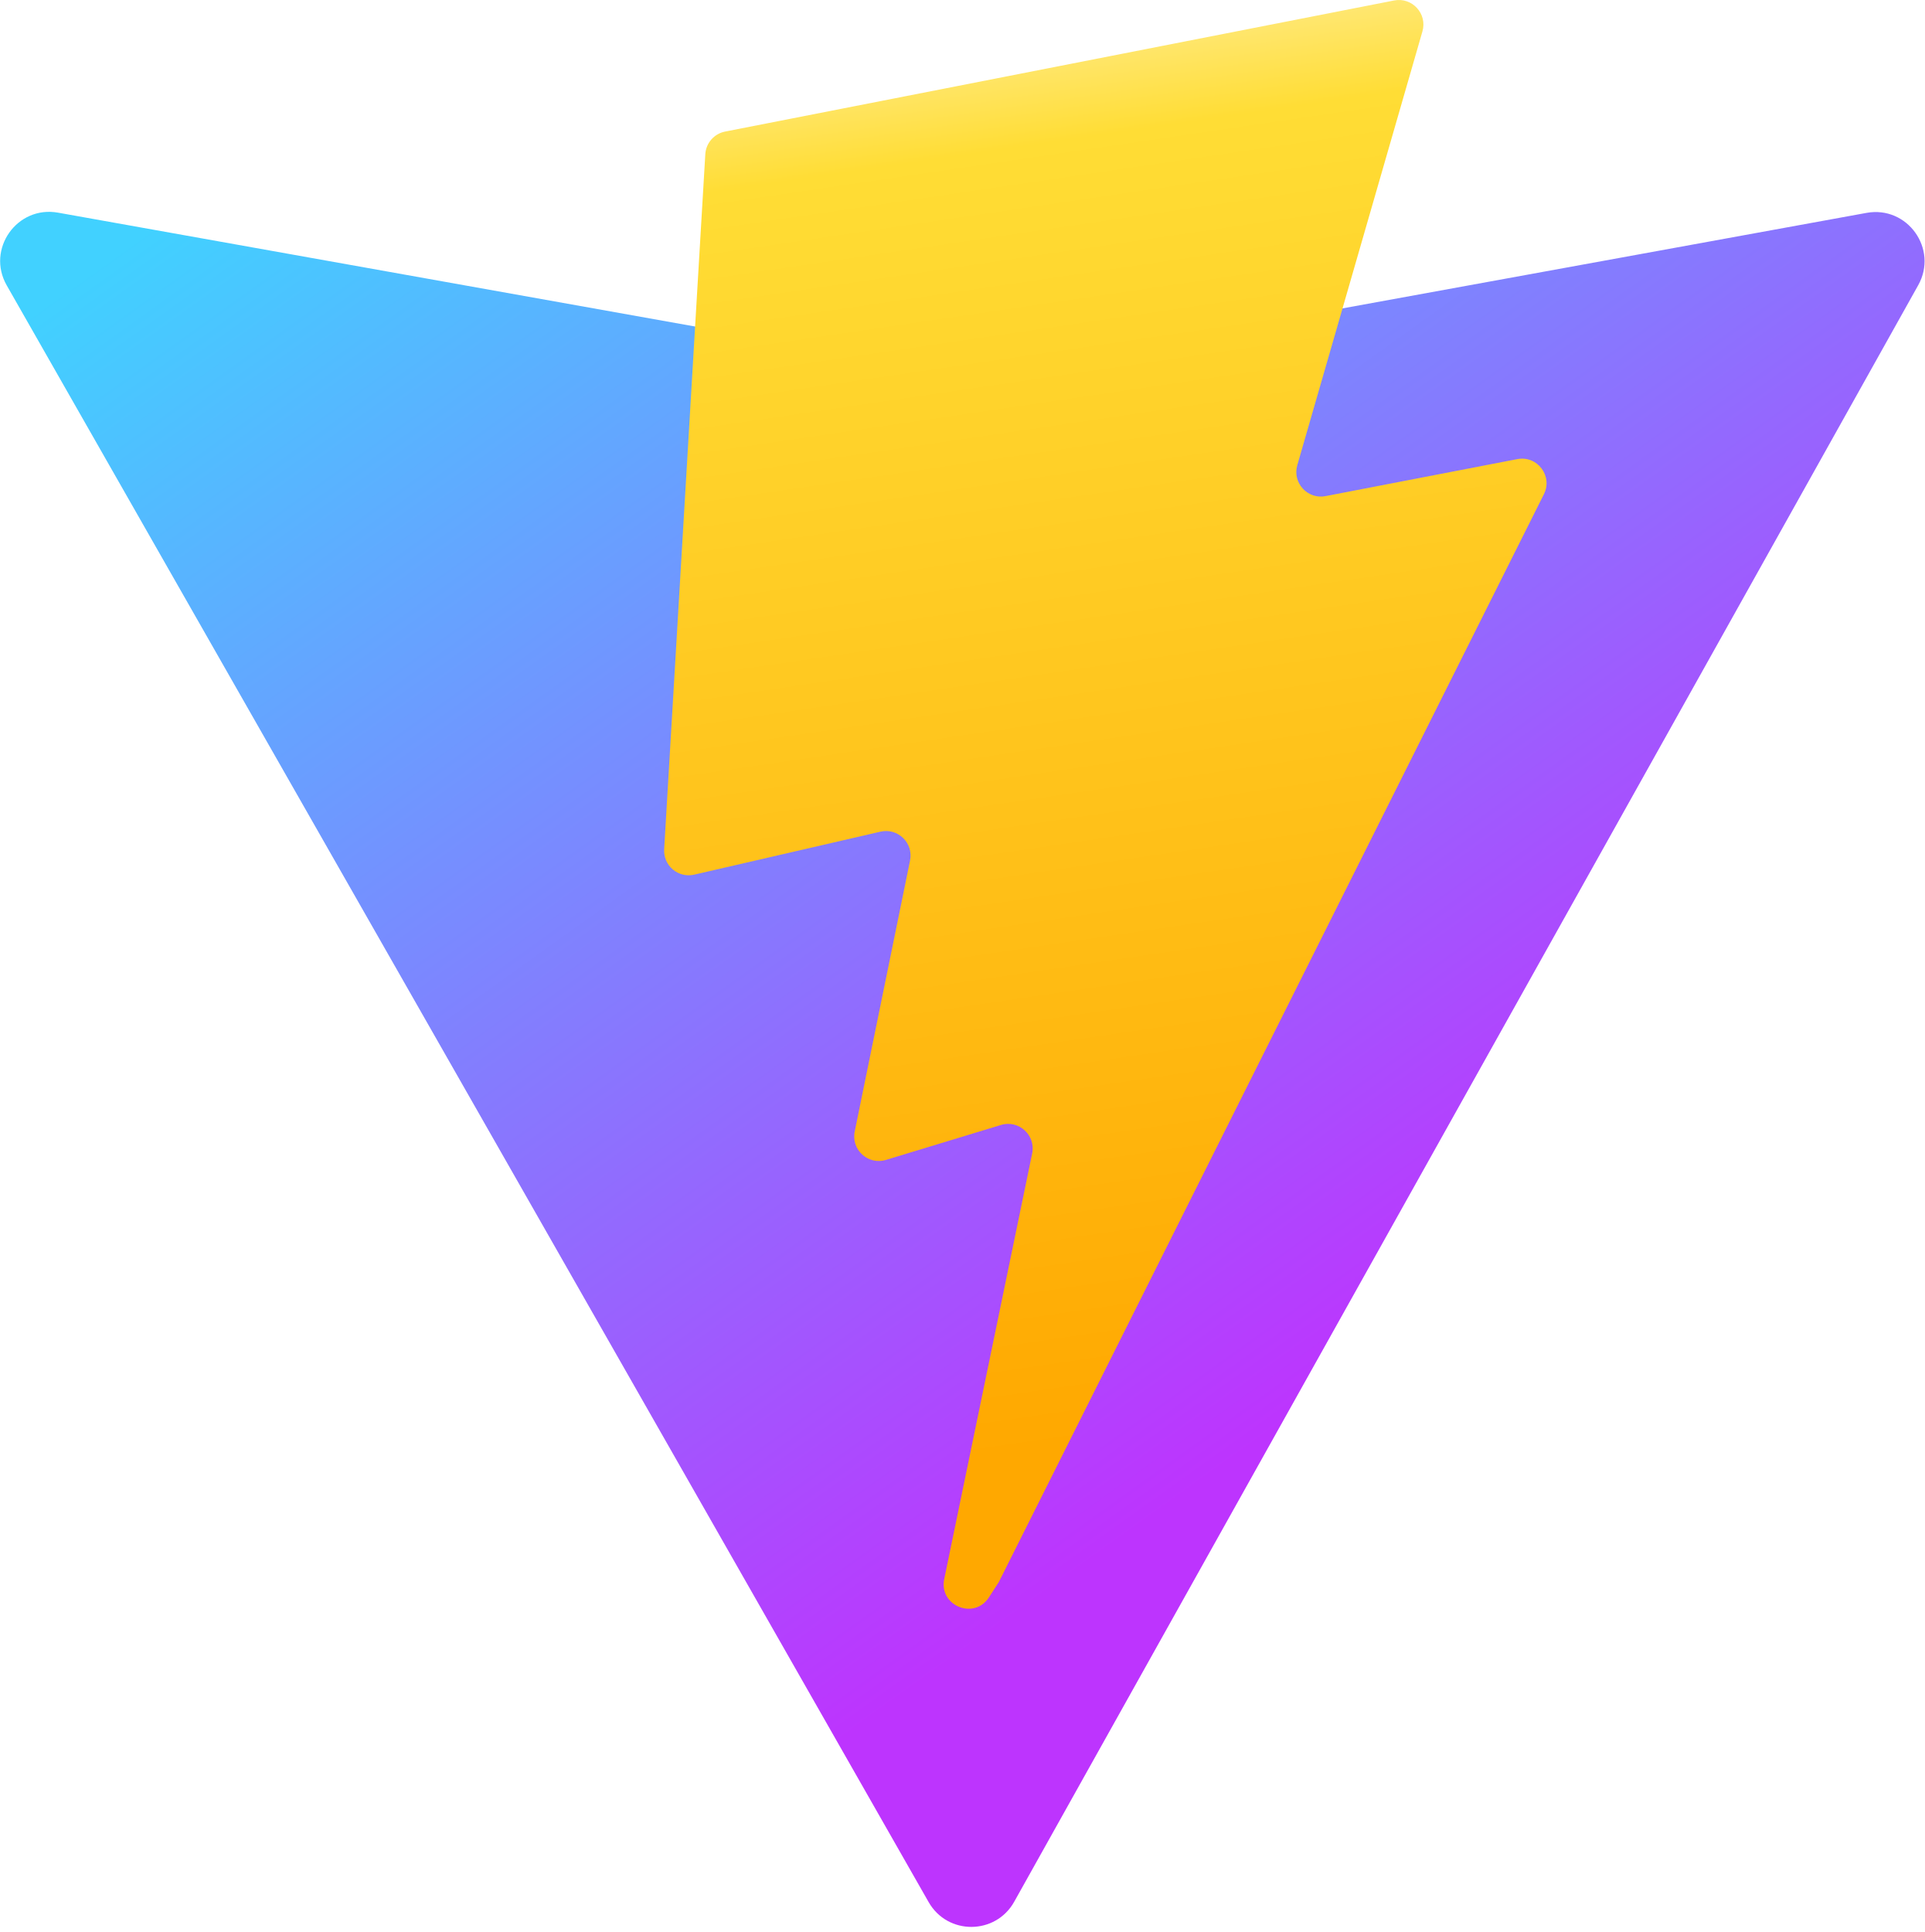
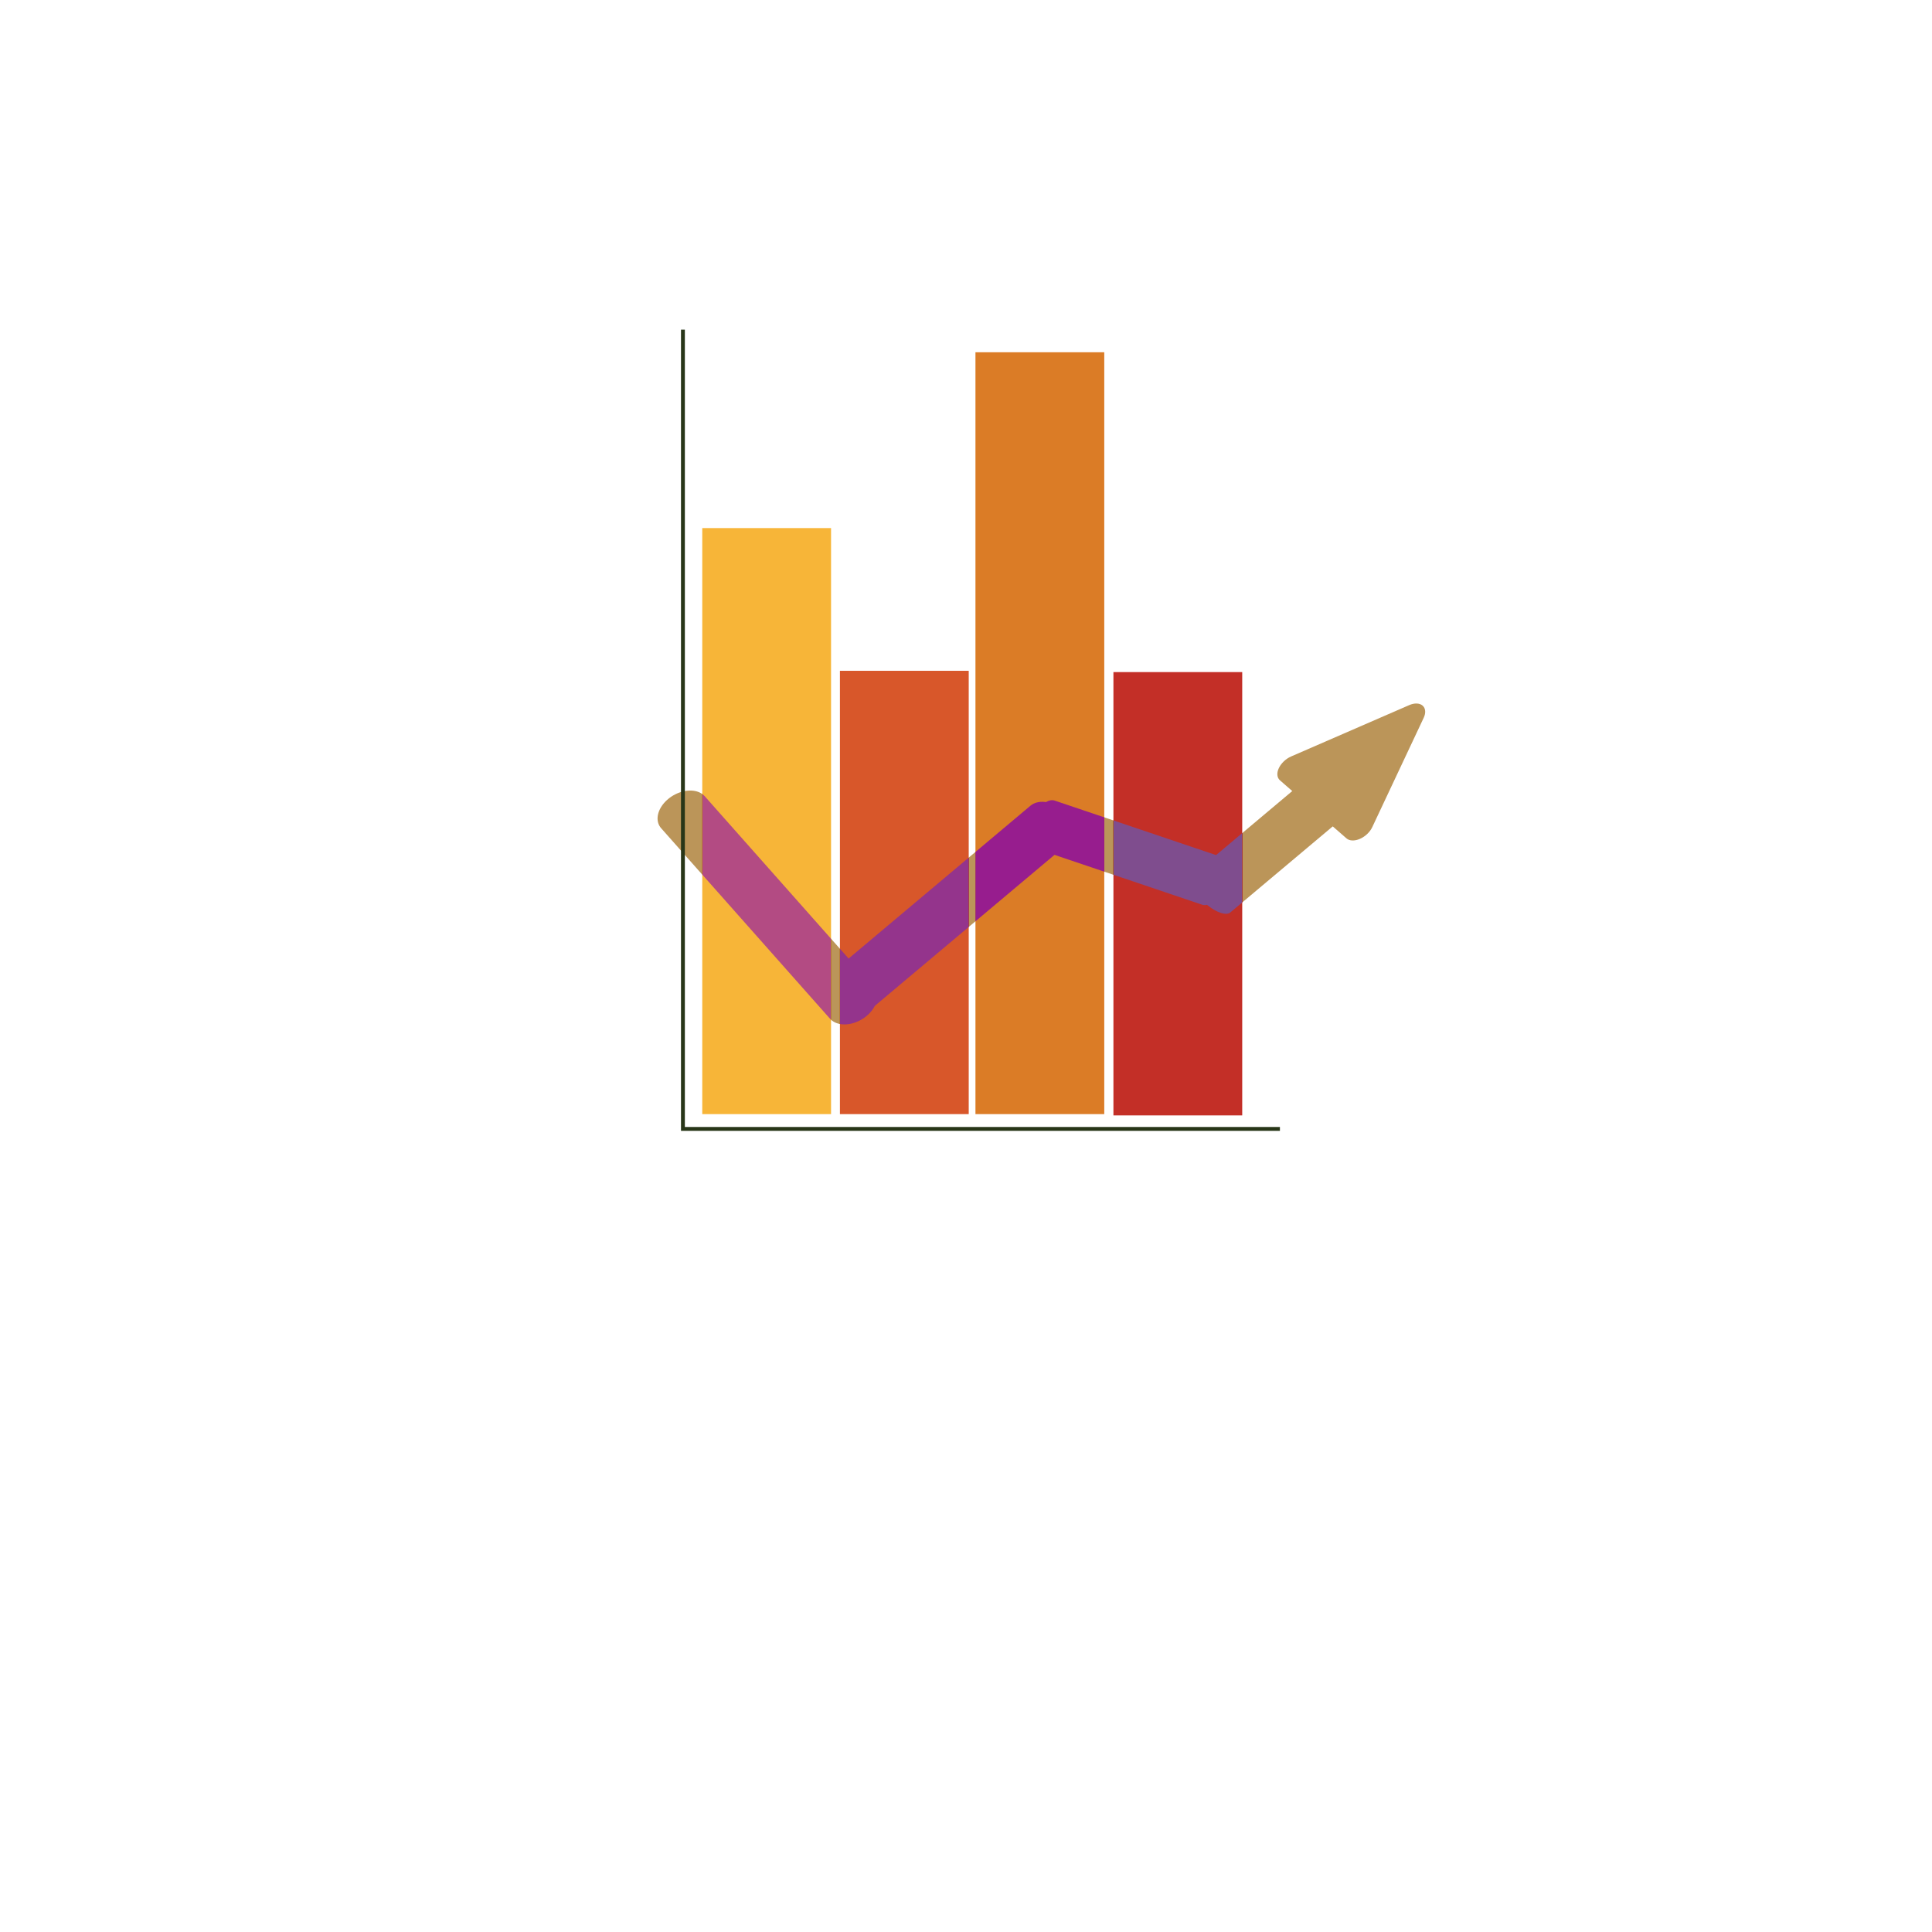
- <svg xmlns="http://www.w3.org/2000/svg" aria-hidden="true" role="img" class="iconify iconify--logos" width="31.88" height="32" preserveAspectRatio="xMidYMid meet" viewBox="0 0 256 257">
-   <defs>
-     <linearGradient id="IconifyId1813088fe1fbc01fb466" x1="-.828%" x2="57.636%" y1="7.652%" y2="78.411%">
-       <stop offset="0%" stop-color="#41D1FF" />
-       <stop offset="100%" stop-color="#BD34FE" />
-     </linearGradient>
-     <linearGradient id="IconifyId1813088fe1fbc01fb467" x1="43.376%" x2="50.316%" y1="2.242%" y2="89.03%">
-       <stop offset="0%" stop-color="#FFEA83" />
-       <stop offset="8.333%" stop-color="#FFDD35" />
-       <stop offset="100%" stop-color="#FFA800" />
-     </linearGradient>
-   </defs>
-   <path fill="url(#IconifyId1813088fe1fbc01fb466)" d="M255.153 37.938L134.897 252.976c-2.483 4.44-8.862 4.466-11.382.048L.875 37.958c-2.746-4.814 1.371-10.646 6.827-9.67l120.385 21.517a6.537 6.537 0 0 0 2.322-.004l117.867-21.483c5.438-.991 9.574 4.796 6.877 9.62Z" />
-   <path fill="url(#IconifyId1813088fe1fbc01fb467)" d="M185.432.063L96.44 17.501a3.268 3.268 0 0 0-2.634 3.014l-5.474 92.456a3.268 3.268 0 0 0 3.997 3.378l24.777-5.718c2.318-.535 4.413 1.507 3.936 3.838l-7.361 36.047c-.495 2.426 1.782 4.5 4.151 3.78l15.304-4.649c2.372-.72 4.652 1.36 4.15 3.788l-11.698 56.621c-.732 3.542 3.979 5.473 5.943 2.437l1.313-2.028l72.516-144.72c1.215-2.423-.88-5.186-3.54-4.672l-25.505 4.922c-2.396.462-4.435-1.77-3.759-4.114l16.646-57.705c.677-2.35-1.37-4.583-3.769-4.113Z" />
+ <svg xmlns="http://www.w3.org/2000/svg" id="eT8tuZH07LN1" viewBox="0 0 300 300" shape-rendering="geometricPrecision" text-rendering="geometricPrecision" project-id="2ba08a50b0fc49799a6d73dd48a2dfe1" export-id="3fd92ed6c1a544819163acc68de6815b" cached="false">
+   <path d="" fill="none" stroke="#3f5787" stroke-width="0.6" />
+   <rect width="20" height="91" rx="0" ry="0" transform="translate(109.0453 81.99951)" fill="#f7b538" stroke-width="0" />
+   <rect width="20" height="68.838" rx="0" ry="0" transform="translate(130.4235 104.1615)" fill="#d8572a" stroke-width="0" />
+   <rect width="20" height="68.838" rx="0" ry="0" transform="translate(172.8917 104.361)" fill="#c32f27" stroke-width="0" />
+   <rect width="20" height="68.838" rx="0" ry="0" transform="matrix(1 0 0 1.71854 151.4684 54.69835)" fill="#db7c26" stroke-width="0" />
+   <g style="mix-blend-mode:difference" transform="matrix(1.099591 0 0 1 -16.60275 0)" opacity="0.81">
+     <line x1="22.83" y1="50" x2="68.397" y2="50" transform="matrix(0.523389 0.649239 -0.879655 0.709141 143.5735 75.84224)" fill="none" stroke="#5483cc" stroke-width="7" stroke-linecap="round" stroke-miterlimit="10" />
+     <line x1="22.83" y1="50" x2="68.397" y2="50" transform="matrix(0.612466 -0.565979 0.766846 0.829832 83.06409 125.2381)" fill="none" stroke="#5483cc" stroke-width="7" stroke-linecap="round" stroke-miterlimit="10" />
+     <line x1="22.83" y1="50" x2="68.397" y2="50" transform="matrix(0.347077 -0.320733 -0.766846 -0.829832 216.5759 187.5942)" fill="none" stroke="#5483cc" stroke-width="7" stroke-linecap="round" stroke-miterlimit="10" />
+     <line x1="22.83" y1="50" x2="68.397" y2="50" transform="matrix(0.517882 0.192286 -0.393289 1.059244 170.4907 70.66628)" fill="none" stroke="#5483cc" stroke-width="7" stroke-linecap="round" stroke-miterlimit="10" />
+     <path d="M44.92,26.92L21.66,67.22c-1.041,1.812-1.039,4.041.006,5.85s2.974,2.926,5.064,2.93h46.54c2.098.004,4.037-1.114,5.086-2.93s1.046-4.055-.006-5.87L55.08,26.92c-1.045-1.818-2.983-2.939-5.08-2.939s-4.035,1.121-5.08,2.939Z" transform="matrix(0.201964 0.193773 -0.297018 0.309574 213.0181 92.45528)" fill="#5483cc" />
+   </g>
+   <path d="M106.045,53.189v124.107h92.699" transform="translate(0 -2)" fill="none" stroke="#283618" stroke-width="0.6" />
</svg>
